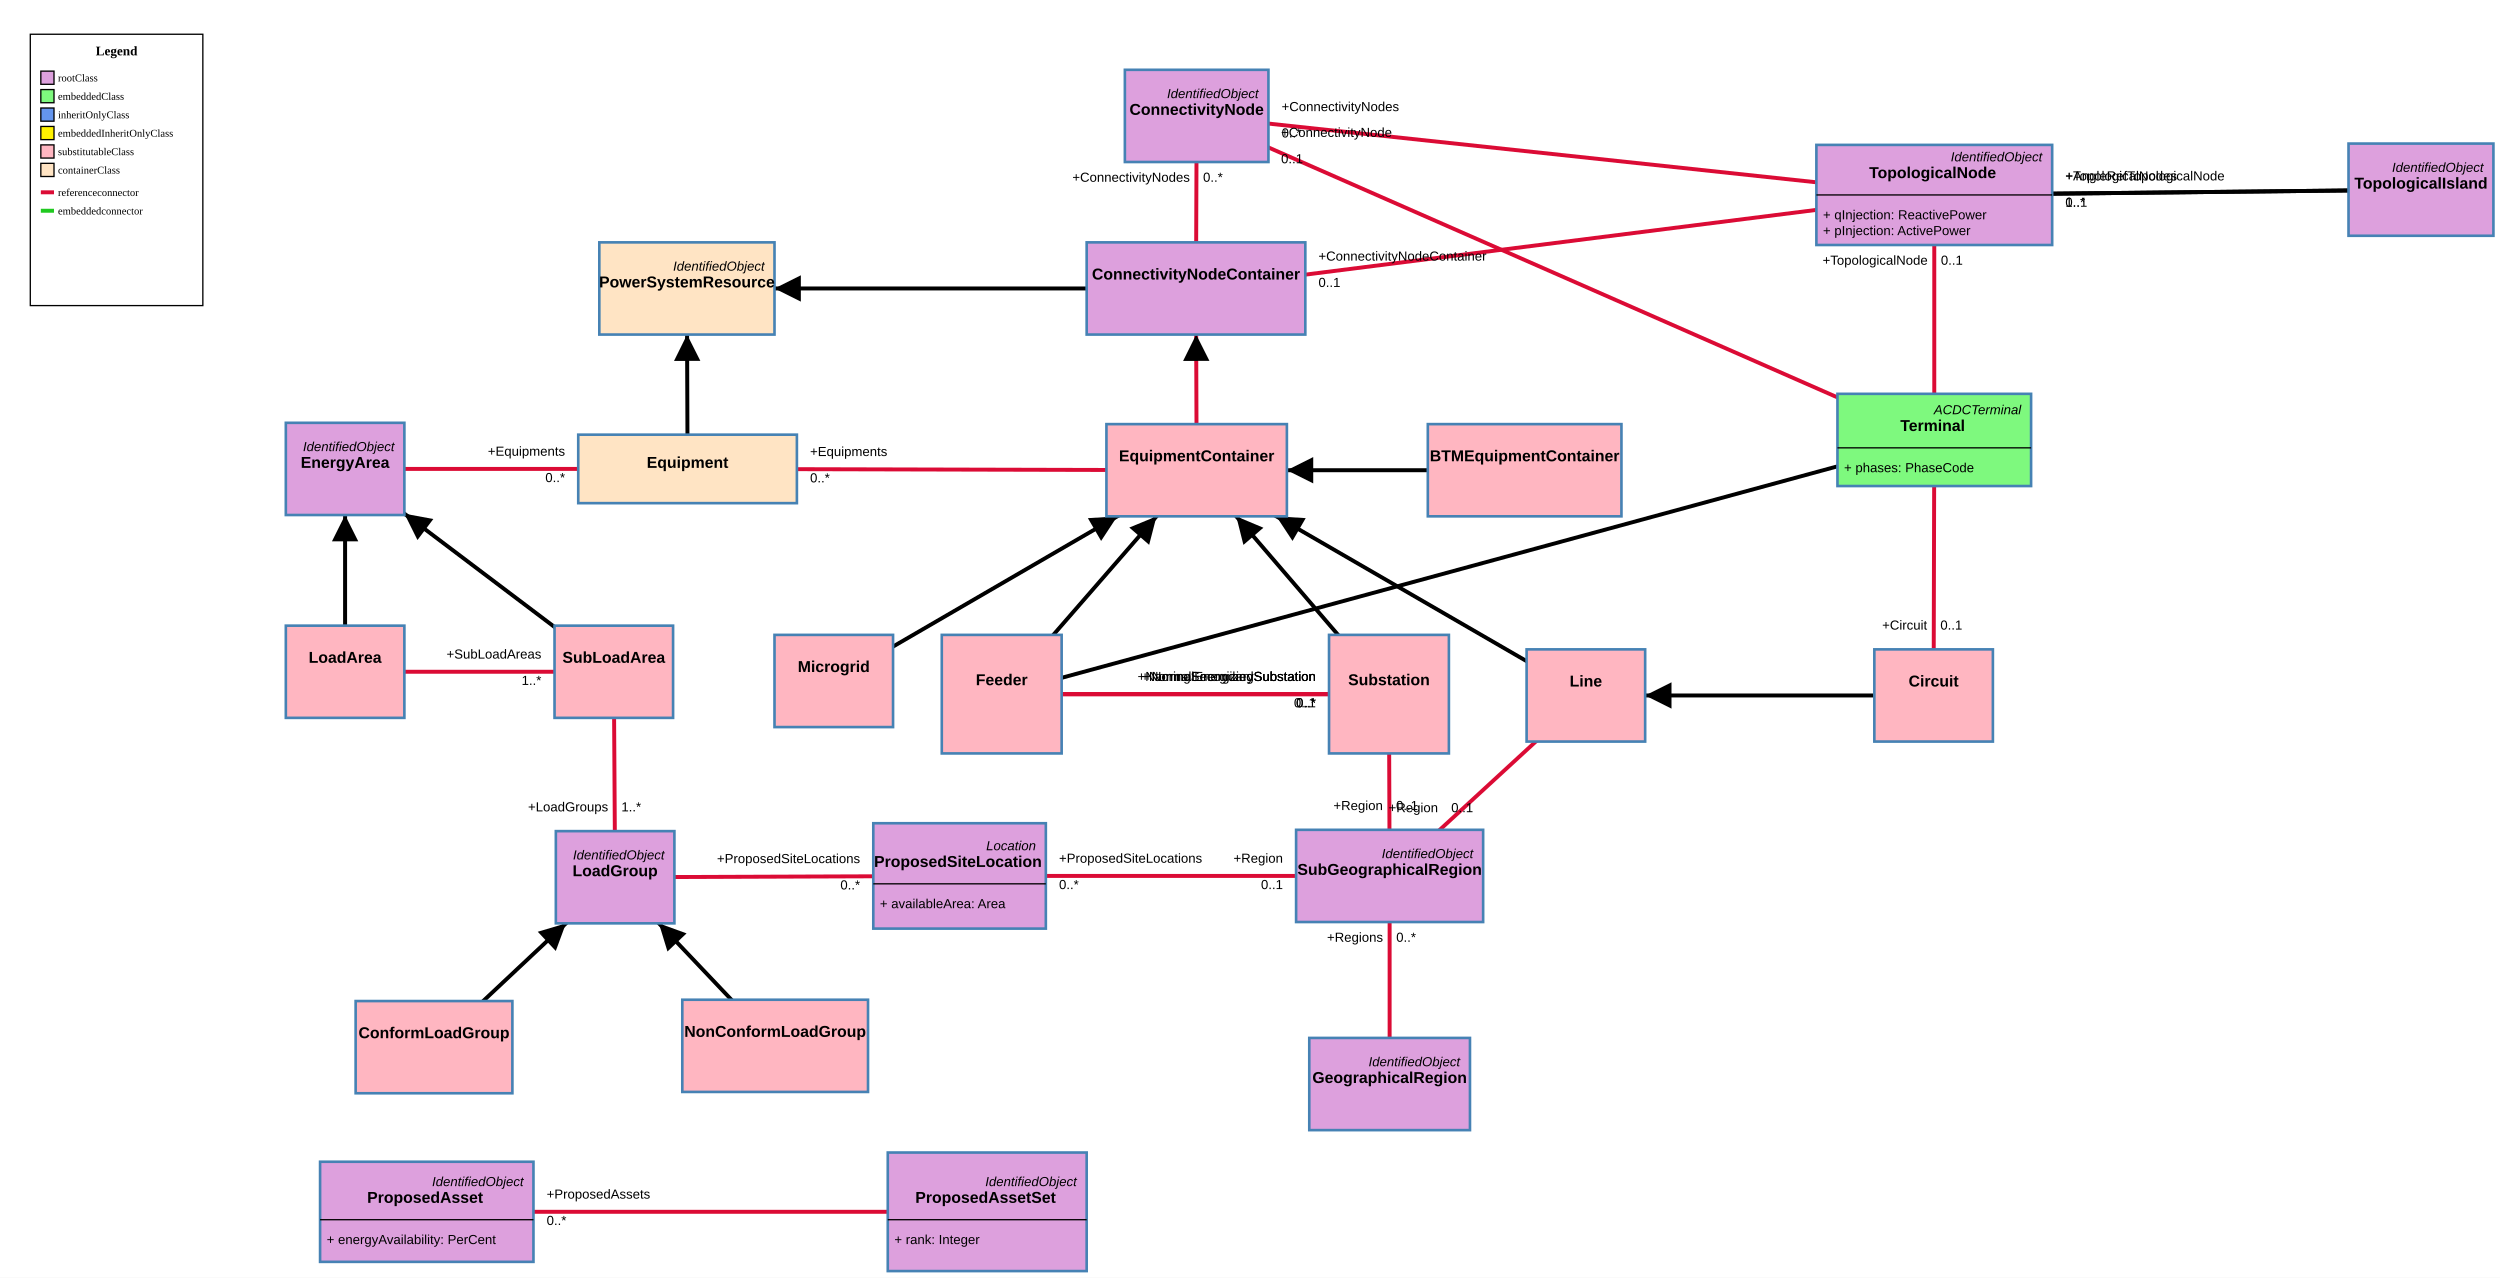
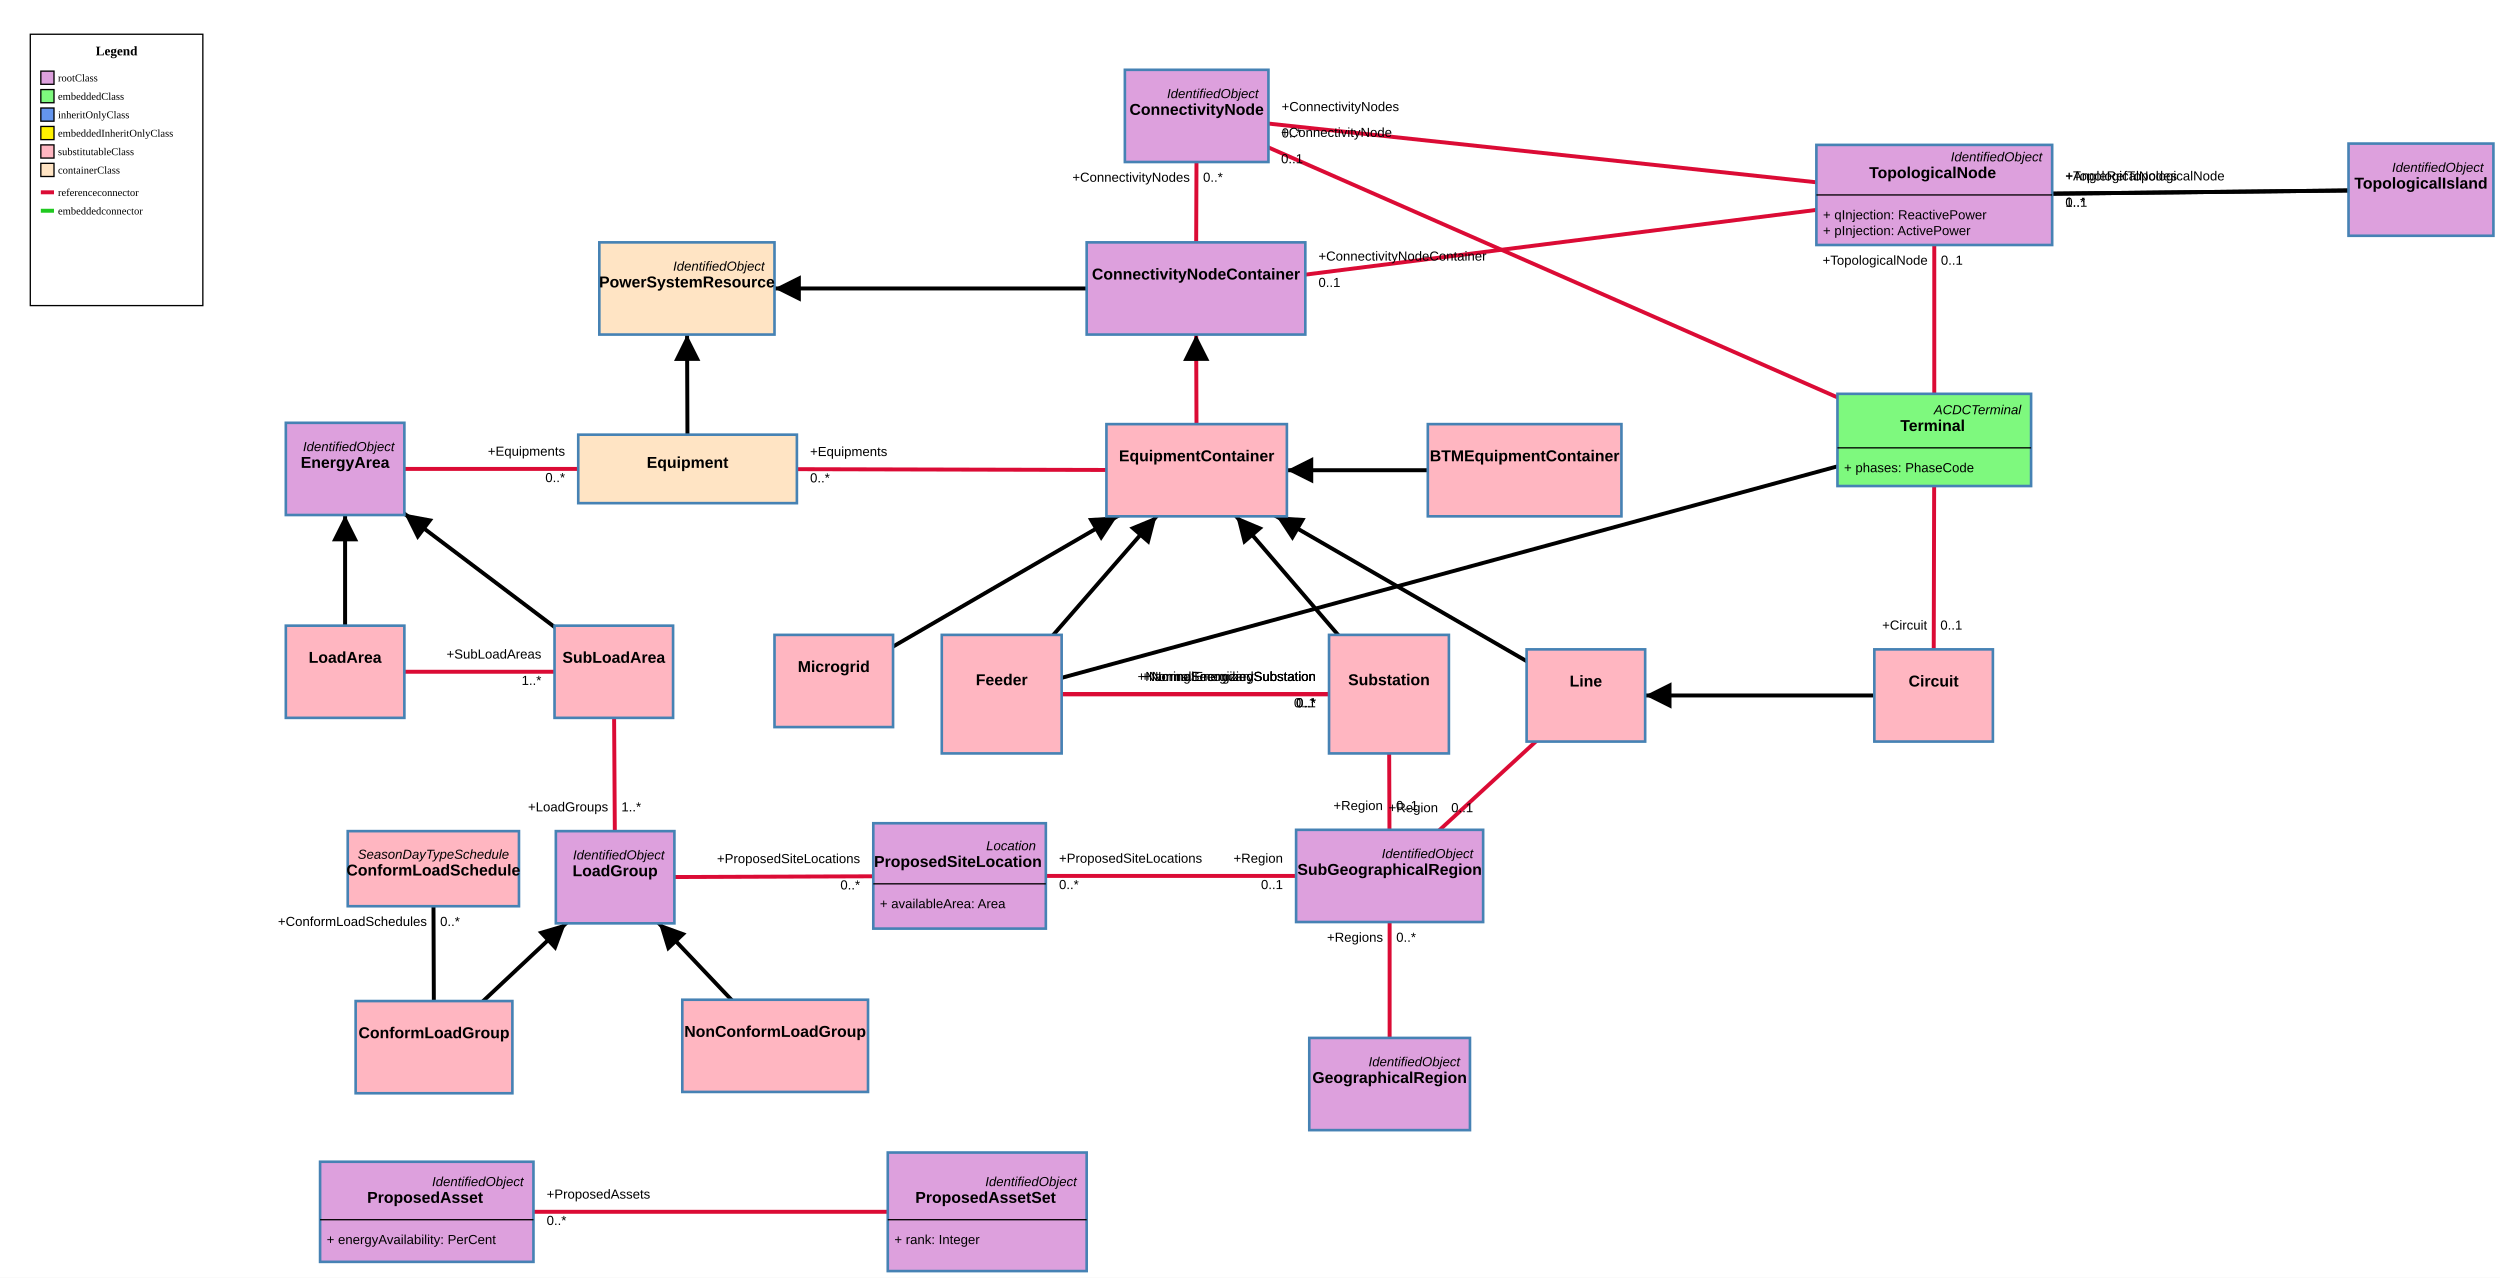
<svg xmlns="http://www.w3.org/2000/svg" width="1898" height="970" style="-webkit-tap-highlight-color: rgba(0, 0, 0, 0);">
  <rect width="100%" height="100%" fill="white" />
  <g class="zoom-group">
    <defs>
      <marker id="arrowhead" viewBox="-0 -5 10 10" refX="5" refY="0" orient="auto" markerWidth="10" markerHeight="10" xoverflow="visible">
        <path d="M 0,-5 L 10 ,0 L 0,5" fill="black" style="stroke: none;" />
      </marker>
    </defs>
    <line class="link" x1="588.5" y1="794" x2="467" y2="666" stroke="#000000" stroke-width="3" marker-end="url(#arrowhead)" />
    <line class="link" x1="329.5" y1="795" x2="467" y2="666" stroke="#000000" stroke-width="3" marker-end="url(#arrowhead)" />
    <line class="link" x1="466" y1="510" x2="467" y2="666" stroke="#DB0B35" stroke-width="3" />
    <line class="link" x1="466" y1="510" x2="262" y2="356" stroke="#000000" stroke-width="3" marker-end="url(#arrowhead)" />
    <line class="link" x1="262" y1="510" x2="466" y2="510" stroke="#DB0B35" stroke-width="3" />
    <line class="link" x1="262" y1="510" x2="262" y2="356" stroke="#000000" stroke-width="3" marker-end="url(#arrowhead)" />
+     <line class="link" x1="329.5" y1="795" x2="329" y2="659.5" stroke="#000000" stroke-width="3" />
    <line class="link" x1="1468.5" y1="148" x2="1838" y2="144" stroke="#000000" stroke-width="3" />
    <line class="link" x1="1838" y1="144" x2="1468.5" y2="148" stroke="#000000" stroke-width="3" />
    <line class="link" x1="1204" y1="528" x2="908.5" y2="357" stroke="#000000" stroke-width="3" marker-end="url(#arrowhead)" />
    <line class="link" x1="908.5" y1="357" x2="522" y2="356" stroke="#DB0B35" stroke-width="3" />
    <line class="link" x1="1054.5" y1="527" x2="908.5" y2="357" stroke="#000000" stroke-width="3" marker-end="url(#arrowhead)" />
    <line class="link" x1="1055" y1="665" x2="1204" y2="528" stroke="#DB0B35" stroke-width="3" />
    <line class="link" x1="1055" y1="665" x2="1054.5" y2="527" stroke="#DB0B35" stroke-width="3" />
    <line class="link" x1="1055" y1="823" x2="1055" y2="665" stroke="#DB0B35" stroke-width="3" />
    <line class="link" x1="1468.5" y1="148" x2="908" y2="219" stroke="#DB0B35" stroke-width="3" />
    <line class="link" x1="908.5" y1="357" x2="908" y2="219" stroke="#DB0B35" stroke-width="3" marker-end="url(#arrowhead)" />
    <line class="link" x1="908.5" y1="88" x2="1468.5" y2="148" stroke="#DB0B35" stroke-width="3" />
    <line class="link" x1="908.5" y1="88" x2="908" y2="219" stroke="#DB0B35" stroke-width="3" />
    <line class="link" x1="1468.5" y1="334" x2="1468.5" y2="148" stroke="#DB0B35" stroke-width="3" />
    <line class="link" x1="1468.5" y1="334" x2="908.5" y2="88" stroke="#DB0B35" stroke-width="3" />
    <line class="link" x1="908" y1="219" x2="521.5" y2="219" stroke="#000000" stroke-width="3" marker-end="url(#arrowhead)" />
    <line class="link" x1="522" y1="356" x2="521.5" y2="219" stroke="#000000" stroke-width="3" marker-end="url(#arrowhead)" />
    <line class="link" x1="760.5" y1="527" x2="908.5" y2="357" stroke="#000000" stroke-width="3" marker-end="url(#arrowhead)" />
    <line class="link" x1="760.5" y1="527" x2="1054.5" y2="527" stroke="#DB0B35" stroke-width="3" />
    <line class="link" x1="760.5" y1="527" x2="1054.5" y2="527" stroke="#DB0B35" stroke-width="3" />
    <line class="link" x1="760.5" y1="527" x2="1468.5" y2="334" stroke="#000000" stroke-width="3" />
    <line class="link" x1="1468" y1="528" x2="1204" y2="528" stroke="#000000" stroke-width="3" marker-end="url(#arrowhead)" />
    <line class="link" x1="1468" y1="528" x2="1468.5" y2="334" stroke="#DB0B35" stroke-width="3" />
    <line class="link" x1="760.5" y1="527" x2="1054.5" y2="527" stroke="#DB0B35" stroke-width="3" />
    <line class="link" x1="728.5" y1="665" x2="467" y2="666" stroke="#DB0B35" stroke-width="3" />
    <line class="link" x1="728.5" y1="665" x2="1055" y2="665" stroke="#DB0B35" stroke-width="3" />
    <line class="link" x1="749.5" y1="920" x2="324" y2="920" stroke="#DB0B35" stroke-width="3" />
    <line class="link" x1="1157.5" y1="357" x2="908.5" y2="357" stroke="#000000" stroke-width="3" marker-end="url(#arrowhead)" />
    <line class="link" x1="262" y1="356" x2="522" y2="356" stroke="#DB0B35" stroke-width="3" />
    <line class="link" x1="633" y1="517" x2="908.5" y2="357" stroke="#000000" stroke-width="3" marker-end="url(#arrowhead)" />
    <line class="arrow" x2="507.107" y2="708.253" x1="588.5" y1="794" stroke="#000000" stroke-width="2" marker-end="url(#arrowhead)" />
    <line class="arrow" x2="422.401" y2="707.842" x1="329.5" y1="795" stroke="#000000" stroke-width="2" marker-end="url(#arrowhead)" />
    <line class="arrow" x2="314.981" y2="395.996" x1="466" y1="510" stroke="#000000" stroke-width="2" marker-end="url(#arrowhead)" />
    <line class="arrow" x2="262" y2="401" x1="262" y1="510" stroke="#000000" stroke-width="2" marker-end="url(#arrowhead)" />
    <line class="arrow" x2="977.638" y2="397.009" x1="1204" y1="528" stroke="#000000" stroke-width="2" marker-end="url(#arrowhead)" />
    <line class="arrow" x2="945.074" y2="399.586" x1="1054.5" y1="527" stroke="#000000" stroke-width="2" marker-end="url(#arrowhead)" />
    <line class="arrow" x2="908.163" y2="264" x1="908.5" y1="357" stroke="#DB0B35" stroke-width="2" marker-end="url(#arrowhead)" />
    <line class="arrow" x2="598" y2="219" x1="908" y1="219" stroke="#000000" stroke-width="2" marker-end="url(#arrowhead)" />
    <line class="arrow" x2="521.664" y2="264" x1="522" y1="356" stroke="#000000" stroke-width="2" marker-end="url(#arrowhead)" />
    <line class="arrow" x2="871.463" y2="399.542" x1="760.5" y1="527" stroke="#000000" stroke-width="2" marker-end="url(#arrowhead)" />
    <line class="arrow" x2="1259" y2="528" x1="1468" y1="528" stroke="#000000" stroke-width="2" marker-end="url(#arrowhead)" />
    <line class="arrow" x2="987" y2="357" x1="1157.5" y1="357" stroke="#000000" stroke-width="2" marker-end="url(#arrowhead)" />
    <line class="arrow" x2="839.587" y2="397.022" x1="633" y1="517" stroke="#000000" stroke-width="2" marker-end="url(#arrowhead)" />
    <g class="draggable" transform="translate(455, 184)">
      <rect class="box" width="133" height="70" style="fill: #FFE4C4; stroke: steelblue; stroke-width: 2px; cursor: move;" />
      <text x="0" y="0" text-anchor="start" font-size="10px">
        <tspan x="128" y="18" dy=".35em" text-anchor="end" style="font-family: Arial, sans-serif; font-weight: 400; font-style: italic; fill: black; font-size: 10px; pointer-events: none;">IdentifiedObject</tspan>
        <tspan x="66.5" y="30" dy=".35em" text-anchor="middle" style="font-family: Arial, sans-serif; font-weight: 700; font-style: normal; fill: black; font-size: 12px; pointer-events: none;">PowerSystemResource</tspan>
      </text>
    </g>
    <g class="draggable" transform="translate(1395, 299)">
      <rect class="box" width="147" height="70" style="fill: #7EF97E; stroke: steelblue; stroke-width: 2px; cursor: move;" />
      <text x="0" y="0" text-anchor="start" font-size="10px">
        <tspan x="142" y="12" dy=".35em" text-anchor="end" style="font-family: Arial, sans-serif; font-weight: 400; font-style: italic; fill: black; font-size: 10px; pointer-events: none;">ACDCTerminal</tspan>
        <tspan x="73.5" y="24" dy=".35em" text-anchor="middle" style="font-family: Arial, sans-serif; font-weight: 700; font-style: normal; fill: black; font-size: 12px; pointer-events: none;">Terminal</tspan>
        <tspan x="5" y="56" dy=".35em" text-anchor="start" style="font-family: Arial, sans-serif; font-weight: 400; font-style: normal; fill: black; font-size: 10px; pointer-events: none;">+   phases: PhaseCode</tspan>
      </text>
      <line x1="0" x2="147" y1="41" y2="41" stroke="black" stroke-width="1" />
    </g>
    <g class="draggable" transform="translate(854, 53)">
      <rect class="box" width="109" height="70" style="fill: #DDA0DD; stroke: steelblue; stroke-width: 2px; cursor: move;" />
      <text x="0" y="0" text-anchor="start" font-size="10px">
        <tspan x="104" y="18" dy=".35em" text-anchor="end" style="font-family: Arial, sans-serif; font-weight: 400; font-style: italic; fill: black; font-size: 10px; pointer-events: none;">IdentifiedObject</tspan>
        <tspan x="54.5" y="30" dy=".35em" text-anchor="middle" style="font-family: Arial, sans-serif; font-weight: 700; font-style: normal; fill: black; font-size: 12px; pointer-events: none;">ConnectivityNode</tspan>
      </text>
    </g>
    <g class="draggable" transform="translate(825, 184)">
      <rect class="box" width="166" height="70" style="fill: #DDA0DD; stroke: steelblue; stroke-width: 2px; cursor: move;" />
      <text x="0" y="0" text-anchor="start" font-size="10px">
        <tspan x="83" y="24" dy=".35em" text-anchor="middle" style="font-family: Arial, sans-serif; font-weight: 700; font-style: normal; fill: black; font-size: 12px; pointer-events: none;">ConnectivityNodeContainer</tspan>
      </text>
    </g>
    <g class="draggable" transform="translate(984, 630)">
      <rect class="box" width="142" height="70" style="fill: #DDA0DD; stroke: steelblue; stroke-width: 2px; cursor: move;" />
      <text x="0" y="0" text-anchor="start" font-size="10px">
        <tspan x="137" y="18" dy=".35em" text-anchor="end" style="font-family: Arial, sans-serif; font-weight: 400; font-style: italic; fill: black; font-size: 10px; pointer-events: none;">IdentifiedObject</tspan>
        <tspan x="71" y="30" dy=".35em" text-anchor="middle" style="font-family: Arial, sans-serif; font-weight: 700; font-style: normal; fill: black; font-size: 12px; pointer-events: none;">SubGeographicalRegion</tspan>
      </text>
    </g>
    <g class="draggable" transform="translate(1009, 482)">
      <rect class="box" width="91" height="90" style="fill: #FFB6C1; stroke: steelblue; stroke-width: 2px; cursor: move;" />
      <text x="0" y="0" text-anchor="start" font-size="10px">
        <tspan x="45.5" y="34" dy=".35em" text-anchor="middle" style="font-family: Arial, sans-serif; font-weight: 700; font-style: normal; fill: black; font-size: 12px; pointer-events: none;">Substation</tspan>
      </text>
    </g>
    <g class="draggable" transform="translate(840, 322)">
      <rect class="box" width="137" height="70" style="fill: #FFB6C1; stroke: steelblue; stroke-width: 2px; cursor: move;" />
      <text x="0" y="0" text-anchor="start" font-size="10px">
        <tspan x="68.5" y="24" dy=".35em" text-anchor="middle" style="font-family: Arial, sans-serif; font-weight: 700; font-style: normal; fill: black; font-size: 12px; pointer-events: none;">EquipmentContainer</tspan>
      </text>
    </g>
    <g class="draggable" transform="translate(439, 330)">
      <rect class="box" width="166" height="52" style="fill: #FFE4C4; stroke: steelblue; stroke-width: 2px; cursor: move;" />
      <text x="0" y="0" text-anchor="start" font-size="10px">
        <tspan x="83" y="21" dy=".35em" text-anchor="middle" style="font-family: Arial, sans-serif; font-weight: 700; font-style: normal; fill: black; font-size: 12px; pointer-events: none;">Equipment</tspan>
      </text>
    </g>
    <g class="draggable" transform="translate(994, 788)">
      <rect class="box" width="122" height="70" style="fill: #DDA0DD; stroke: steelblue; stroke-width: 2px; cursor: move;" />
      <text x="0" y="0" text-anchor="start" font-size="10px">
        <tspan x="117" y="18" dy=".35em" text-anchor="end" style="font-family: Arial, sans-serif; font-weight: 400; font-style: italic; fill: black; font-size: 10px; pointer-events: none;">IdentifiedObject</tspan>
        <tspan x="61" y="30" dy=".35em" text-anchor="middle" style="font-family: Arial, sans-serif; font-weight: 700; font-style: normal; fill: black; font-size: 12px; pointer-events: none;">GeographicalRegion</tspan>
      </text>
    </g>
    <g class="draggable" transform="translate(1783, 109)">
      <rect class="box" width="110" height="70" style="fill: #DDA0DD; stroke: steelblue; stroke-width: 2px; cursor: move;" />
      <text x="0" y="0" text-anchor="start" font-size="10px">
        <tspan x="105" y="18" dy=".35em" text-anchor="end" style="font-family: Arial, sans-serif; font-weight: 400; font-style: italic; fill: black; font-size: 10px; pointer-events: none;">IdentifiedObject</tspan>
        <tspan x="55" y="30" dy=".35em" text-anchor="middle" style="font-family: Arial, sans-serif; font-weight: 700; font-style: normal; fill: black; font-size: 12px; pointer-events: none;">TopologicalIsland</tspan>
      </text>
    </g>
    <g class="draggable" transform="translate(1379, 110)">
      <rect class="box" width="179" height="76" style="fill: #DDA0DD; stroke: steelblue; stroke-width: 2px; cursor: move;" />
      <text x="0" y="0" text-anchor="start" font-size="10px">
        <tspan x="174" y="9" dy=".35em" text-anchor="end" style="font-family: Arial, sans-serif; font-weight: 400; font-style: italic; fill: black; font-size: 10px; pointer-events: none;">IdentifiedObject</tspan>
        <tspan x="89.5" y="21" dy=".35em" text-anchor="middle" style="font-family: Arial, sans-serif; font-weight: 700; font-style: normal; fill: black; font-size: 12px; pointer-events: none;">TopologicalNode</tspan>
        <tspan x="5" y="53" dy=".35em" text-anchor="start" style="font-family: Arial, sans-serif; font-weight: 400; font-style: normal; fill: black; font-size: 10px; pointer-events: none;">+   qInjection: ReactivePower</tspan>
        <tspan x="5" y="65" dy=".35em" text-anchor="start" style="font-family: Arial, sans-serif; font-weight: 400; font-style: normal; fill: black; font-size: 10px; pointer-events: none;">+   pInjection: ActivePower</tspan>
      </text>
      <line x1="0" x2="179" y1="38" y2="38" stroke="black" stroke-width="1" />
    </g>
    <g class="draggable" transform="translate(1159, 493)">
      <rect class="box" width="90" height="70" style="fill: #FFB6C1; stroke: steelblue; stroke-width: 2px; cursor: move;" />
      <text x="0" y="0" text-anchor="start" font-size="10px">
        <tspan x="45" y="24" dy=".35em" text-anchor="middle" style="font-family: Arial, sans-serif; font-weight: 700; font-style: normal; fill: black; font-size: 12px; pointer-events: none;">Line</tspan>
      </text>
    </g>
+     <g class="draggable" transform="translate(264, 631)">
+       <rect class="box" width="130" height="57" style="fill: #FFB6C1; stroke: steelblue; stroke-width: 2px; cursor: move;" />
+       <text x="0" y="0" text-anchor="start" font-size="10px">
+         <tspan x="125" y="17.5" dy=".35em" text-anchor="end" style="font-family: Arial, sans-serif; font-weight: 400; font-style: italic; fill: black; font-size: 10px; pointer-events: none;">SeasonDayTypeSchedule</tspan>
+         <tspan x="65" y="29.5" dy=".35em" text-anchor="middle" style="font-family: Arial, sans-serif; font-weight: 700; font-style: normal; fill: black; font-size: 12px; pointer-events: none;">ConformLoadSchedule</tspan>
+       </text>
+     </g>
    <g class="draggable" transform="translate(217, 475)">
      <rect class="box" width="90" height="70" style="fill: #FFB6C1; stroke: steelblue; stroke-width: 2px; cursor: move;" />
      <text x="0" y="0" text-anchor="start" font-size="10px">
        <tspan x="45" y="24" dy=".35em" text-anchor="middle" style="font-family: Arial, sans-serif; font-weight: 700; font-style: normal; fill: black; font-size: 12px; pointer-events: none;">LoadArea</tspan>
      </text>
    </g>
    <g class="draggable" transform="translate(421, 475)">
      <rect class="box" width="90" height="70" style="fill: #FFB6C1; stroke: steelblue; stroke-width: 2px; cursor: move;" />
      <text x="0" y="0" text-anchor="start" font-size="10px">
        <tspan x="45" y="24" dy=".35em" text-anchor="middle" style="font-family: Arial, sans-serif; font-weight: 700; font-style: normal; fill: black; font-size: 12px; pointer-events: none;">SubLoadArea</tspan>
      </text>
    </g>
    <g class="draggable" transform="translate(270, 760)">
      <rect class="box" width="119" height="70" style="fill: #FFB6C1; stroke: steelblue; stroke-width: 2px; cursor: move;" />
      <text x="0" y="0" text-anchor="start" font-size="10px">
        <tspan x="59.5" y="24" dy=".35em" text-anchor="middle" style="font-family: Arial, sans-serif; font-weight: 700; font-style: normal; fill: black; font-size: 12px; pointer-events: none;">ConformLoadGroup</tspan>
      </text>
    </g>
    <g class="draggable" transform="translate(422, 631)">
      <rect class="box" width="90" height="70" style="fill: #DDA0DD; stroke: steelblue; stroke-width: 2px; cursor: move;" />
      <text x="0" y="0" text-anchor="start" font-size="10px">
        <tspan x="85" y="18" dy=".35em" text-anchor="end" style="font-family: Arial, sans-serif; font-weight: 400; font-style: italic; fill: black; font-size: 10px; pointer-events: none;">IdentifiedObject</tspan>
        <tspan x="45" y="30" dy=".35em" text-anchor="middle" style="font-family: Arial, sans-serif; font-weight: 700; font-style: normal; fill: black; font-size: 12px; pointer-events: none;">LoadGroup</tspan>
      </text>
    </g>
    <g class="draggable" transform="translate(518, 759)">
      <rect class="box" width="141" height="70" style="fill: #FFB6C1; stroke: steelblue; stroke-width: 2px; cursor: move;" />
      <text x="0" y="0" text-anchor="start" font-size="10px">
        <tspan x="70.5" y="24" dy=".35em" text-anchor="middle" style="font-family: Arial, sans-serif; font-weight: 700; font-style: normal; fill: black; font-size: 12px; pointer-events: none;">NonConformLoadGroup</tspan>
      </text>
    </g>
    <g class="draggable" transform="translate(217, 321)">
      <rect class="box" width="90" height="70" style="fill: #DDA0DD; stroke: steelblue; stroke-width: 2px; cursor: move;" />
      <text x="0" y="0" text-anchor="start" font-size="10px">
        <tspan x="85" y="18" dy=".35em" text-anchor="end" style="font-family: Arial, sans-serif; font-weight: 400; font-style: italic; fill: black; font-size: 10px; pointer-events: none;">IdentifiedObject</tspan>
        <tspan x="45" y="30" dy=".35em" text-anchor="middle" style="font-family: Arial, sans-serif; font-weight: 700; font-style: normal; fill: black; font-size: 12px; pointer-events: none;">EnergyArea</tspan>
      </text>
    </g>
    <g class="draggable" transform="translate(715, 482)">
      <rect class="box" width="91" height="90" style="fill: #FFB6C1; stroke: steelblue; stroke-width: 2px; cursor: move;" />
      <text x="0" y="0" text-anchor="start" font-size="10px">
        <tspan x="45.5" y="34" dy=".35em" text-anchor="middle" style="font-family: Arial, sans-serif; font-weight: 700; font-style: normal; fill: black; font-size: 12px; pointer-events: none;">Feeder</tspan>
      </text>
    </g>
    <g class="draggable" transform="translate(1423, 493)">
      <rect class="box" width="90" height="70" style="fill: #FFB6C1; stroke: steelblue; stroke-width: 2px; cursor: move;" />
      <text x="0" y="0" text-anchor="start" font-size="10px">
        <tspan x="45" y="24" dy=".35em" text-anchor="middle" style="font-family: Arial, sans-serif; font-weight: 700; font-style: normal; fill: black; font-size: 12px; pointer-events: none;">Circuit</tspan>
      </text>
    </g>
    <g class="draggable" transform="translate(663, 625)">
      <rect class="box" width="131" height="80" style="fill: #DDA0DD; stroke: steelblue; stroke-width: 2px; cursor: move;" />
      <text x="0" y="0" text-anchor="start" font-size="10px">
        <tspan x="126" y="17" dy=".35em" text-anchor="end" style="font-family: Arial, sans-serif; font-weight: 400; font-style: italic; fill: black; font-size: 10px; pointer-events: none;">Location</tspan>
        <tspan x="65.5" y="29" dy=".35em" text-anchor="middle" style="font-family: Arial, sans-serif; font-weight: 700; font-style: normal; fill: black; font-size: 12px; pointer-events: none;">ProposedSiteLocation</tspan>
        <tspan x="5" y="61" dy=".35em" text-anchor="start" style="font-family: Arial, sans-serif; font-weight: 400; font-style: normal; fill: black; font-size: 10px; pointer-events: none;">+   availableArea: Area</tspan>
      </text>
      <line x1="0" x2="131" y1="46" y2="46" stroke="black" stroke-width="1" />
    </g>
    <g class="draggable" transform="translate(243, 882)">
      <rect class="box" width="162" height="76" style="fill: #DDA0DD; stroke: steelblue; stroke-width: 2px; cursor: move;" />
      <text x="0" y="0" text-anchor="start" font-size="10px">
        <tspan x="157" y="15" dy=".35em" text-anchor="end" style="font-family: Arial, sans-serif; font-weight: 400; font-style: italic; fill: black; font-size: 10px; pointer-events: none;">IdentifiedObject</tspan>
        <tspan x="81" y="27" dy=".35em" text-anchor="middle" style="font-family: Arial, sans-serif; font-weight: 700; font-style: normal; fill: black; font-size: 12px; pointer-events: none;">ProposedAsset</tspan>
        <tspan x="5" y="59" dy=".35em" text-anchor="start" style="font-family: Arial, sans-serif; font-weight: 400; font-style: normal; fill: black; font-size: 10px; pointer-events: none;">+   energyAvailability: PerCent</tspan>
      </text>
      <line x1="0" x2="162" y1="44" y2="44" stroke="black" stroke-width="1" />
    </g>
    <g class="draggable" transform="translate(674, 875)">
      <rect class="box" width="151" height="90" style="fill: #DDA0DD; stroke: steelblue; stroke-width: 2px; cursor: move;" />
      <text x="0" y="0" text-anchor="start" font-size="10px">
        <tspan x="146" y="22" dy=".35em" text-anchor="end" style="font-family: Arial, sans-serif; font-weight: 400; font-style: italic; fill: black; font-size: 10px; pointer-events: none;">IdentifiedObject</tspan>
        <tspan x="75.5" y="34" dy=".35em" text-anchor="middle" style="font-family: Arial, sans-serif; font-weight: 700; font-style: normal; fill: black; font-size: 12px; pointer-events: none;">ProposedAssetSet</tspan>
        <tspan x="5" y="66" dy=".35em" text-anchor="start" style="font-family: Arial, sans-serif; font-weight: 400; font-style: normal; fill: black; font-size: 10px; pointer-events: none;">+   rank: Integer</tspan>
      </text>
      <line x1="0" x2="151" y1="51" y2="51" stroke="black" stroke-width="1" />
    </g>
    <g class="draggable" transform="translate(1084, 322)">
      <rect class="box" width="147" height="70" style="fill: #FFB6C1; stroke: steelblue; stroke-width: 2px; cursor: move;" />
      <text x="0" y="0" text-anchor="start" font-size="10px">
        <tspan x="73.5" y="24" dy=".35em" text-anchor="middle" style="font-family: Arial, sans-serif; font-weight: 700; font-style: normal; fill: black; font-size: 12px; pointer-events: none;">BTMEquipmentContainer</tspan>
      </text>
    </g>
    <g class="draggable" transform="translate(588, 482)">
      <rect class="box" width="90" height="70" style="fill: #FFB6C1; stroke: steelblue; stroke-width: 2px; cursor: move;" />
      <text x="0" y="0" text-anchor="start" font-size="10px">
        <tspan x="45" y="24" dy=".35em" text-anchor="middle" style="font-family: Arial, sans-serif; font-weight: 700; font-style: normal; fill: black; font-size: 12px; pointer-events: none;">Microgrid</tspan>
      </text>
    </g>
    <text class="link-text-start-top" x="546.835" y="755.374" text-anchor="end" dy="-1em" style="font-family: Arial, sans-serif; font-size: 10px; fill: black;" />
    <text class="link-text-start-top" x="365.453" y="756.579" text-anchor="end" dy="-1em" style="font-family: Arial, sans-serif; font-size: 10px; fill: black;" />
    <text class="link-text-start-top" x="461.256" y="550" text-anchor="end" dy="1em" style="font-family: Arial, sans-serif; font-size: 10px; fill: black;" />
    <text class="link-text-start-top" x="412.009" y="473.017" text-anchor="end" dy="-1em" style="font-family: Arial, sans-serif; font-size: 10px; fill: black;" />
    <text class="link-text-start-top" x="317" y="510" text-anchor="start" dy="-1em" style="font-family: Arial, sans-serif; font-size: 10px; fill: black;" />
    <text class="link-text-start-top" x="257" y="470" text-anchor="end" dy="-1em" style="font-family: Arial, sans-serif; font-size: 10px; fill: black;" />
+     <text class="link-text-start-top" x="324.352" y="755" text-anchor="end" dy="-1em" style="font-family: Arial, sans-serif; font-size: 10px; fill: black;" />
    <text class="link-text-start-top" x="1568" y="146.977" text-anchor="start" dy="-1em" style="font-family: Arial, sans-serif; font-size: 10px; fill: black;">+TopologicalNodes</text>
    <text class="link-text-start-top" x="1773" y="144.65" text-anchor="end" dy="-1em" style="font-family: Arial, sans-serif; font-size: 10px; fill: black;" />
    <text class="link-text-start-top" x="1149.672" y="499.455" text-anchor="end" dy="-1em" style="font-family: Arial, sans-serif; font-size: 10px; fill: black;" />
    <text class="link-text-start-top" x="830" y="356.81" text-anchor="end" dy="-1em" style="font-family: Arial, sans-serif; font-size: 10px; fill: black;" />
    <text class="link-text-start-top" x="1007.595" y="478.207" text-anchor="end" dy="-1em" style="font-family: Arial, sans-serif; font-size: 10px; fill: black;" />
    <text class="link-text-start-top" x="1091.746" y="626.616" text-anchor="end" dy="-1em" style="font-family: Arial, sans-serif; font-size: 10px; fill: black;">+Region</text>
    <text class="link-text-start-top" x="1049.855" y="625" text-anchor="end" dy="-1em" style="font-family: Arial, sans-serif; font-size: 10px; fill: black;">+Region</text>
    <text class="link-text-start-top" x="1050" y="783" text-anchor="end" dy="-1em" style="font-family: Arial, sans-serif; font-size: 10px; fill: black;" />
    <text class="link-text-start-top" x="1369.04" y="159.966" text-anchor="end" dy="-1em" style="font-family: Arial, sans-serif; font-size: 10px; fill: black;" />
    <text class="link-text-start-top" x="903.355" y="317" text-anchor="end" dy="-1em" style="font-family: Arial, sans-serif; font-size: 10px; fill: black;" />
    <text class="link-text-start-top" x="972.972" y="94.372" text-anchor="start" dy="-1em" style="font-family: Arial, sans-serif; font-size: 10px; fill: black;">+ConnectivityNodes</text>
    <text class="link-text-start-top" x="903.347" y="128" text-anchor="end" dy="1em" style="font-family: Arial, sans-serif; font-size: 10px; fill: black;">+ConnectivityNodes</text>
    <text class="link-text-start-top" x="1463.5" y="294" text-anchor="end" dy="-1em" style="font-family: Arial, sans-serif; font-size: 10px; fill: black;" />
    <text class="link-text-start-top" x="1385.422" y="299.702" text-anchor="end" dy="-1em" style="font-family: Arial, sans-serif; font-size: 10px; fill: black;" />
    <text class="link-text-start-top" x="815" y="219" text-anchor="end" dy="-1em" style="font-family: Arial, sans-serif; font-size: 10px; fill: black;" />
    <text class="link-text-start-top" x="516.887" y="325" text-anchor="end" dy="-1em" style="font-family: Arial, sans-serif; font-size: 10px; fill: black;" />
    <text class="link-text-start-top" x="797.96" y="478.229" text-anchor="end" dy="-1em" style="font-family: Arial, sans-serif; font-size: 10px; fill: black;" />
    <text class="link-text-start-top" x="816" y="527" text-anchor="start" dy="-1em" style="font-family: Arial, sans-serif; font-size: 10px; fill: black;" />
    <text class="link-text-start-top" x="816" y="527" text-anchor="start" dy="-1em" style="font-family: Arial, sans-serif; font-size: 10px; fill: black;" />
    <text class="link-text-start-top" x="815.824" y="513.282" text-anchor="start" dy="-1em" style="font-family: Arial, sans-serif; font-size: 10px; fill: black;" />
    <text class="link-text-start-top" x="1413" y="528" text-anchor="end" dy="-1em" style="font-family: Arial, sans-serif; font-size: 10px; fill: black;" />
    <text class="link-text-start-top" x="1463.103" y="488" text-anchor="end" dy="-1em" style="font-family: Arial, sans-serif; font-size: 10px; fill: black;">+Circuit</text>
    <text class="link-text-start-top" x="816" y="527" text-anchor="start" dy="-1em" style="font-family: Arial, sans-serif; font-size: 10px; fill: black;" />
    <text class="link-text-start-top" x="653" y="665.27" text-anchor="end" dy="-1em" style="font-family: Arial, sans-serif; font-size: 10px; fill: black;">+ProposedSiteLocations</text>
    <text class="link-text-start-top" x="804" y="665" text-anchor="start" dy="-1em" style="font-family: Arial, sans-serif; font-size: 10px; fill: black;">+ProposedSiteLocations</text>
    <text class="link-text-start-top" x="664" y="920" text-anchor="end" dy="-1em" style="font-family: Arial, sans-serif; font-size: 10px; fill: black;" />
    <text class="link-text-start-top" x="1074" y="357" text-anchor="end" dy="-1em" style="font-family: Arial, sans-serif; font-size: 10px; fill: black;" />
    <text class="link-text-start-top" x="317" y="356" text-anchor="start" dy="-1em" style="font-family: Arial, sans-serif; font-size: 10px; fill: black;" />
    <text class="link-text-start-top" x="687.324" y="488.355" text-anchor="start" dy="-1em" style="font-family: Arial, sans-serif; font-size: 10px; fill: black;" />
    <text class="link-text-start-btm" x="556.835" y="755.374" dy="-1em" text-anchor="start" style="font-family: Arial, sans-serif; font-size: 10px; fill: black;" />
    <text class="link-text-start-btm" x="375.453" y="756.579" dy="-1em" text-anchor="start" style="font-family: Arial, sans-serif; font-size: 10px; fill: black;" />
    <text class="link-text-start-btm" x="471.256" y="550" dy="1em" text-anchor="start" style="font-family: Arial, sans-serif; font-size: 10px; fill: black;" />
    <text class="link-text-start-btm" x="412.009" y="473.017" dy="1em" text-anchor="end" style="font-family: Arial, sans-serif; font-size: 10px; fill: black;" />
    <text class="link-text-start-btm" x="317" y="510" dy="1em" text-anchor="start" style="font-family: Arial, sans-serif; font-size: 10px; fill: black;" />
    <text class="link-text-start-btm" x="267" y="470" dy="-1em" text-anchor="start" style="font-family: Arial, sans-serif; font-size: 10px; fill: black;" />
+     <text class="link-text-start-btm" x="334.352" y="755" dy="-1em" text-anchor="start" style="font-family: Arial, sans-serif; font-size: 10px; fill: black;" />
    <text class="link-text-start-btm" x="1568" y="146.977" dy="1em" text-anchor="start" style="font-family: Arial, sans-serif; font-size: 10px; fill: black;">1..*</text>
    <text class="link-text-start-btm" x="1773" y="144.65" dy="1em" text-anchor="end" style="font-family: Arial, sans-serif; font-size: 10px; fill: black;" />
    <text class="link-text-start-btm" x="1149.672" y="499.455" dy="1em" text-anchor="end" style="font-family: Arial, sans-serif; font-size: 10px; fill: black;" />
    <text class="link-text-start-btm" x="830" y="356.81" dy="1em" text-anchor="end" style="font-family: Arial, sans-serif; font-size: 10px; fill: black;" />
    <text class="link-text-start-btm" x="1017.595" y="478.207" dy="-1em" text-anchor="start" style="font-family: Arial, sans-serif; font-size: 10px; fill: black;" />
    <text class="link-text-start-btm" x="1101.746" y="626.616" dy="-1em" text-anchor="start" style="font-family: Arial, sans-serif; font-size: 10px; fill: black;">0..1</text>
    <text class="link-text-start-btm" x="1059.855" y="625" dy="-1em" text-anchor="start" style="font-family: Arial, sans-serif; font-size: 10px; fill: black;">0..1</text>
    <text class="link-text-start-btm" x="1060" y="783" dy="-1em" text-anchor="start" style="font-family: Arial, sans-serif; font-size: 10px; fill: black;" />
    <text class="link-text-start-btm" x="1369.04" y="159.966" dy="1em" text-anchor="end" style="font-family: Arial, sans-serif; font-size: 10px; fill: black;" />
    <text class="link-text-start-btm" x="913.355" y="317" dy="-1em" text-anchor="start" style="font-family: Arial, sans-serif; font-size: 10px; fill: black;" />
    <text class="link-text-start-btm" x="972.972" y="94.372" dy="1em" text-anchor="start" style="font-family: Arial, sans-serif; font-size: 10px; fill: black;">0..*</text>
    <text class="link-text-start-btm" x="913.347" y="128" dy="1em" text-anchor="start" style="font-family: Arial, sans-serif; font-size: 10px; fill: black;">0..*</text>
    <text class="link-text-start-btm" x="1473.5" y="294" dy="-1em" text-anchor="start" style="font-family: Arial, sans-serif; font-size: 10px; fill: black;" />
    <text class="link-text-start-btm" x="1385.422" y="299.702" dy="1em" text-anchor="end" style="font-family: Arial, sans-serif; font-size: 10px; fill: black;" />
    <text class="link-text-start-btm" x="815" y="219" dy="1em" text-anchor="end" style="font-family: Arial, sans-serif; font-size: 10px; fill: black;" />
    <text class="link-text-start-btm" x="526.887" y="325" dy="-1em" text-anchor="start" style="font-family: Arial, sans-serif; font-size: 10px; fill: black;" />
    <text class="link-text-start-btm" x="807.96" y="478.229" dy="-1em" text-anchor="start" style="font-family: Arial, sans-serif; font-size: 10px; fill: black;" />
    <text class="link-text-start-btm" x="816" y="527" dy="1em" text-anchor="start" style="font-family: Arial, sans-serif; font-size: 10px; fill: black;" />
    <text class="link-text-start-btm" x="816" y="527" dy="1em" text-anchor="start" style="font-family: Arial, sans-serif; font-size: 10px; fill: black;" />
    <text class="link-text-start-btm" x="815.824" y="513.282" dy="1em" text-anchor="start" style="font-family: Arial, sans-serif; font-size: 10px; fill: black;" />
    <text class="link-text-start-btm" x="1413" y="528" dy="1em" text-anchor="end" style="font-family: Arial, sans-serif; font-size: 10px; fill: black;" />
    <text class="link-text-start-btm" x="1473.103" y="488" dy="-1em" text-anchor="start" style="font-family: Arial, sans-serif; font-size: 10px; fill: black;">0..1</text>
    <text class="link-text-start-btm" x="816" y="527" dy="1em" text-anchor="start" style="font-family: Arial, sans-serif; font-size: 10px; fill: black;" />
    <text class="link-text-start-btm" x="653" y="665.27" dy="1em" text-anchor="end" style="font-family: Arial, sans-serif; font-size: 10px; fill: black;">0..*</text>
    <text class="link-text-start-btm" x="804" y="665" dy="1em" text-anchor="start" style="font-family: Arial, sans-serif; font-size: 10px; fill: black;">0..*</text>
    <text class="link-text-start-btm" x="664" y="920" dy="1em" text-anchor="end" style="font-family: Arial, sans-serif; font-size: 10px; fill: black;" />
    <text class="link-text-start-btm" x="1074" y="357" dy="1em" text-anchor="end" style="font-family: Arial, sans-serif; font-size: 10px; fill: black;" />
    <text class="link-text-start-btm" x="317" y="356" dy="1em" text-anchor="start" style="font-family: Arial, sans-serif; font-size: 10px; fill: black;" />
    <text class="link-text-start-btm" x="687.324" y="488.355" dy="1em" text-anchor="start" style="font-family: Arial, sans-serif; font-size: 10px; fill: black;" />
    <text class="link-text-end-top" x="498.665" y="704.626" dy="1em" text-anchor="end" style="font-family: Arial, sans-serif; font-size: 10px; fill: black;" />
    <text class="link-text-end-top" x="421.047" y="704.421" dy="1em" text-anchor="end" style="font-family: Arial, sans-serif; font-size: 10px; fill: black;" />
    <text class="link-text-end-top" x="461.744" y="626" dy="-1em" text-anchor="end" style="font-family: Arial, sans-serif; font-size: 10px; fill: black;">+LoadGroups</text>
    <text class="link-text-end-top" x="315.991" y="392.983" dy="-1em" text-anchor="start" style="font-family: Arial, sans-serif; font-size: 10px; fill: black;" />
    <text class="link-text-end-top" x="411" y="510" dy="-1em" text-anchor="end" style="font-family: Arial, sans-serif; font-size: 10px; fill: black;">+SubLoadAreas</text>
    <text class="link-text-end-top" x="257" y="396" dy="1em" text-anchor="end" style="font-family: Arial, sans-serif; font-size: 10px; fill: black;" />
+     <text class="link-text-end-top" x="324.124" y="693" dy="1em" text-anchor="end" style="font-family: Arial, sans-serif; font-size: 10px; fill: black;">+ConformLoadSchedules</text>
    <text class="link-text-end-top" x="1773" y="144.65" dy="-1em" text-anchor="end" style="font-family: Arial, sans-serif; font-size: 10px; fill: black;" />
    <text class="link-text-end-top" x="1568" y="146.977" dy="-1em" text-anchor="start" style="font-family: Arial, sans-serif; font-size: 10px; fill: black;">+AngleRefTopologicalNode</text>
    <text class="link-text-end-top" x="968.31" y="394.504" dy="1em" text-anchor="end" style="font-family: Arial, sans-serif; font-size: 10px; fill: black;" />
    <text class="link-text-end-top" x="615" y="356.228" dy="-1em" text-anchor="start" style="font-family: Arial, sans-serif; font-size: 10px; fill: black;">+Equipments</text>
    <text class="link-text-end-top" x="936.816" y="395.793" dy="1em" text-anchor="end" style="font-family: Arial, sans-serif; font-size: 10px; fill: black;" />
    <text class="link-text-end-top" x="1157.254" y="566.384" dy="1em" text-anchor="end" style="font-family: Arial, sans-serif; font-size: 10px; fill: black;" />
    <text class="link-text-end-top" x="1049.681" y="577" dy="1em" text-anchor="end" style="font-family: Arial, sans-serif; font-size: 10px; fill: black;" />
    <text class="link-text-end-top" x="1050" y="705" dy="1em" text-anchor="end" style="font-family: Arial, sans-serif; font-size: 10px; fill: black;">+Regions</text>
    <text class="link-text-end-top" x="1000.96" y="207.858" dy="-1em" text-anchor="start" style="font-family: Arial, sans-serif; font-size: 10px; fill: black;">+ConnectivityNodeContainer</text>
    <text class="link-text-end-top" x="903.145" y="259" dy="1em" text-anchor="end" style="font-family: Arial, sans-serif; font-size: 10px; fill: black;" />
    <text class="link-text-end-top" x="1369.028" y="137.878" dy="-1em" text-anchor="end" style="font-family: Arial, sans-serif; font-size: 10px; fill: black;" />
    <text class="link-text-end-top" x="903.153" y="179" dy="-1em" text-anchor="end" style="font-family: Arial, sans-serif; font-size: 10px; fill: black;" />
    <text class="link-text-end-top" x="1463.5" y="191" dy="1em" text-anchor="end" style="font-family: Arial, sans-serif; font-size: 10px; fill: black;">+TopologicalNode</text>
    <text class="link-text-end-top" x="972.578" y="113.952" dy="-1em" text-anchor="start" style="font-family: Arial, sans-serif; font-size: 10px; fill: black;">+ConnectivityNode</text>
    <text class="link-text-end-top" x="598" y="219" dy="-1em" text-anchor="start" style="font-family: Arial, sans-serif; font-size: 10px; fill: black;" />
    <text class="link-text-end-top" x="516.646" y="259" dy="1em" text-anchor="end" style="font-family: Arial, sans-serif; font-size: 10px; fill: black;" />
    <text class="link-text-end-top" x="869.746" y="395.771" dy="1em" text-anchor="end" style="font-family: Arial, sans-serif; font-size: 10px; fill: black;" />
    <text class="link-text-end-top" x="999" y="527" dy="-1em" text-anchor="end" style="font-family: Arial, sans-serif; font-size: 10px; fill: black;">+NormalEnergizingSubstation</text>
    <text class="link-text-end-top" x="999" y="527" dy="-1em" text-anchor="end" style="font-family: Arial, sans-serif; font-size: 10px; fill: black;">+NamingSecondarySubstation</text>
    <text class="link-text-end-top" x="1385.176" y="355.351" dy="-1em" text-anchor="end" style="font-family: Arial, sans-serif; font-size: 10px; fill: black;" />
    <text class="link-text-end-top" x="1259" y="528" dy="-1em" text-anchor="start" style="font-family: Arial, sans-serif; font-size: 10px; fill: black;" />
    <text class="link-text-end-top" x="1463.397" y="374" dy="1em" text-anchor="end" style="font-family: Arial, sans-serif; font-size: 10px; fill: black;" />
    <text class="link-text-end-top" x="999" y="527" dy="-1em" text-anchor="end" style="font-family: Arial, sans-serif; font-size: 10px; fill: black;">+NormalEnergizedSubstation</text>
    <text class="link-text-end-top" x="522" y="665.809" dy="-1em" text-anchor="start" style="font-family: Arial, sans-serif; font-size: 10px; fill: black;" />
    <text class="link-text-end-top" x="974" y="665" dy="-1em" text-anchor="end" style="font-family: Arial, sans-serif; font-size: 10px; fill: black;">+Region</text>
    <text class="link-text-end-top" x="415" y="920" dy="-1em" text-anchor="start" style="font-family: Arial, sans-serif; font-size: 10px; fill: black;">+ProposedAssets</text>
    <text class="link-text-end-top" x="987" y="357" dy="-1em" text-anchor="start" style="font-family: Arial, sans-serif; font-size: 10px; fill: black;" />
    <text class="link-text-end-top" x="429" y="356" dy="-1em" text-anchor="end" style="font-family: Arial, sans-serif; font-size: 10px; fill: black;">+Equipments</text>
    <text class="link-text-end-top" x="838.911" y="394.511" dy="1em" text-anchor="end" style="font-family: Arial, sans-serif; font-size: 10px; fill: black;" />
    <text class="link-text-end-btm" x="508.665" y="704.626" dy="1em" text-anchor="start" style="font-family: Arial, sans-serif; font-size: 10px; fill: black;" />
    <text class="link-text-end-btm" x="431.047" y="704.421" dy="1em" text-anchor="start" style="font-family: Arial, sans-serif; font-size: 10px; fill: black;" />
    <text class="link-text-end-btm" x="471.744" y="626" dy="-1em" text-anchor="start" style="font-family: Arial, sans-serif; font-size: 10px; fill: black;">1..*</text>
    <text class="link-text-end-btm" x="315.991" y="392.983" dy="1em" text-anchor="start" style="font-family: Arial, sans-serif; font-size: 10px; fill: black;" />
    <text class="link-text-end-btm" x="411" y="510" dy="1em" text-anchor="end" style="font-family: Arial, sans-serif; font-size: 10px; fill: black;">1..*</text>
    <text class="link-text-end-btm" x="267" y="396" dy="1em" text-anchor="start" style="font-family: Arial, sans-serif; font-size: 10px; fill: black;" />
+     <text class="link-text-end-btm" x="334.124" y="693" dy="1em" text-anchor="start" style="font-family: Arial, sans-serif; font-size: 10px; fill: black;">0..*</text>
    <text class="link-text-end-btm" x="1773" y="144.65" dy="1em" text-anchor="end" style="font-family: Arial, sans-serif; font-size: 10px; fill: black;" />
    <text class="link-text-end-btm" x="1568" y="146.977" dy="1em" text-anchor="start" style="font-family: Arial, sans-serif; font-size: 10px; fill: black;">0..1</text>
    <text class="link-text-end-btm" x="978.31" y="394.504" dy="1em" text-anchor="start" style="font-family: Arial, sans-serif; font-size: 10px; fill: black;" />
    <text class="link-text-end-btm" x="615" y="356.228" dy="1em" text-anchor="start" style="font-family: Arial, sans-serif; font-size: 10px; fill: black;">0..*</text>
    <text class="link-text-end-btm" x="946.816" y="395.793" dy="1em" text-anchor="start" style="font-family: Arial, sans-serif; font-size: 10px; fill: black;" />
    <text class="link-text-end-btm" x="1167.254" y="566.384" dy="1em" text-anchor="start" style="font-family: Arial, sans-serif; font-size: 10px; fill: black;" />
    <text class="link-text-end-btm" x="1059.681" y="577" dy="1em" text-anchor="start" style="font-family: Arial, sans-serif; font-size: 10px; fill: black;" />
    <text class="link-text-end-btm" x="1060" y="705" dy="1em" text-anchor="start" style="font-family: Arial, sans-serif; font-size: 10px; fill: black;">0..*</text>
    <text class="link-text-end-btm" x="1000.96" y="207.858" dy="1em" text-anchor="start" style="font-family: Arial, sans-serif; font-size: 10px; fill: black;">0..1</text>
    <text class="link-text-end-btm" x="913.145" y="259" dy="1em" text-anchor="start" style="font-family: Arial, sans-serif; font-size: 10px; fill: black;" />
    <text class="link-text-end-btm" x="1369.028" y="137.878" dy="1em" text-anchor="end" style="font-family: Arial, sans-serif; font-size: 10px; fill: black;" />
    <text class="link-text-end-btm" x="913.153" y="179" dy="-1em" text-anchor="start" style="font-family: Arial, sans-serif; font-size: 10px; fill: black;" />
    <text class="link-text-end-btm" x="1473.5" y="191" dy="1em" text-anchor="start" style="font-family: Arial, sans-serif; font-size: 10px; fill: black;">0..1</text>
    <text class="link-text-end-btm" x="972.578" y="113.952" dy="1em" text-anchor="start" style="font-family: Arial, sans-serif; font-size: 10px; fill: black;">0..1</text>
    <text class="link-text-end-btm" x="598" y="219" dy="1em" text-anchor="start" style="font-family: Arial, sans-serif; font-size: 10px; fill: black;" />
    <text class="link-text-end-btm" x="526.646" y="259" dy="1em" text-anchor="start" style="font-family: Arial, sans-serif; font-size: 10px; fill: black;" />
    <text class="link-text-end-btm" x="879.746" y="395.771" dy="1em" text-anchor="start" style="font-family: Arial, sans-serif; font-size: 10px; fill: black;" />
    <text class="link-text-end-btm" x="999" y="527" dy="1em" text-anchor="end" style="font-family: Arial, sans-serif; font-size: 10px; fill: black;">0..1</text>
    <text class="link-text-end-btm" x="999" y="527" dy="1em" text-anchor="end" style="font-family: Arial, sans-serif; font-size: 10px; fill: black;">0..*</text>
    <text class="link-text-end-btm" x="1385.176" y="355.351" dy="1em" text-anchor="end" style="font-family: Arial, sans-serif; font-size: 10px; fill: black;" />
    <text class="link-text-end-btm" x="1259" y="528" dy="1em" text-anchor="start" style="font-family: Arial, sans-serif; font-size: 10px; fill: black;" />
    <text class="link-text-end-btm" x="1473.397" y="374" dy="1em" text-anchor="start" style="font-family: Arial, sans-serif; font-size: 10px; fill: black;" />
    <text class="link-text-end-btm" x="999" y="527" dy="1em" text-anchor="end" style="font-family: Arial, sans-serif; font-size: 10px; fill: black;">0..*</text>
    <text class="link-text-end-btm" x="522" y="665.809" dy="1em" text-anchor="start" style="font-family: Arial, sans-serif; font-size: 10px; fill: black;" />
    <text class="link-text-end-btm" x="974" y="665" dy="1em" text-anchor="end" style="font-family: Arial, sans-serif; font-size: 10px; fill: black;">0..1</text>
    <text class="link-text-end-btm" x="415" y="920" dy="1em" text-anchor="start" style="font-family: Arial, sans-serif; font-size: 10px; fill: black;">0..*</text>
    <text class="link-text-end-btm" x="987" y="357" dy="1em" text-anchor="start" style="font-family: Arial, sans-serif; font-size: 10px; fill: black;" />
    <text class="link-text-end-btm" x="429" y="356" dy="1em" text-anchor="end" style="font-family: Arial, sans-serif; font-size: 10px; fill: black;">0..*</text>
    <text class="link-text-end-btm" x="848.911" y="394.511" dy="1em" text-anchor="start" style="font-family: Arial, sans-serif; font-size: 10px; fill: black;" />
    <g class="legend" transform="translate(23, 26)">
      <rect width="131" height="206" fill="white" stroke="black" stroke-width="1" />
      <text x="65.5" y="16" text-anchor="middle" font-weight="bold" font-size="10px">Legend</text>
      <rect x="8" y="28" width="10" height="10" fill="#DDA0DD" stroke="black" stroke-width="1" />
      <text x="21" y="33" dy="0.35em" font-size="8px">rootClass</text>
      <rect x="8" y="42" width="10" height="10" fill="#7EF97E" stroke="black" stroke-width="1" />
      <text x="21" y="47" dy="0.35em" font-size="8px">embeddedClass</text>
      <rect x="8" y="56" width="10" height="10" fill="#6495ED" stroke="black" stroke-width="1" />
      <text x="21" y="61" dy="0.35em" font-size="8px">inheritOnlyClass</text>
      <rect x="8" y="70" width="10" height="10" fill="#FFF200" stroke="black" stroke-width="1" />
      <text x="21" y="75" dy="0.35em" font-size="8px">embeddedInheritOnlyClass</text>
      <rect x="8" y="84" width="10" height="10" fill="#FFB6C1" stroke="black" stroke-width="1" />
      <text x="21" y="89" dy="0.35em" font-size="8px">substitutableClass</text>
      <rect x="8" y="98" width="10" height="10" fill="#FFE4C4" stroke="black" stroke-width="1" />
      <text x="21" y="103" dy="0.35em" font-size="8px">containerClass</text>
      <line x1="8" x2="18" y1="120" y2="120" stroke="#DB0B35" stroke-width="3" />
      <text x="21" y="120" dy="0.35em" font-size="8px">referenceconnector</text>
      <line x1="8" x2="18" y1="134" y2="134" stroke="#20C920" stroke-width="3" />
      <text x="21" y="134" dy="0.35em" font-size="8px">embeddedconnector</text>
    </g>
  </g>
</svg>
